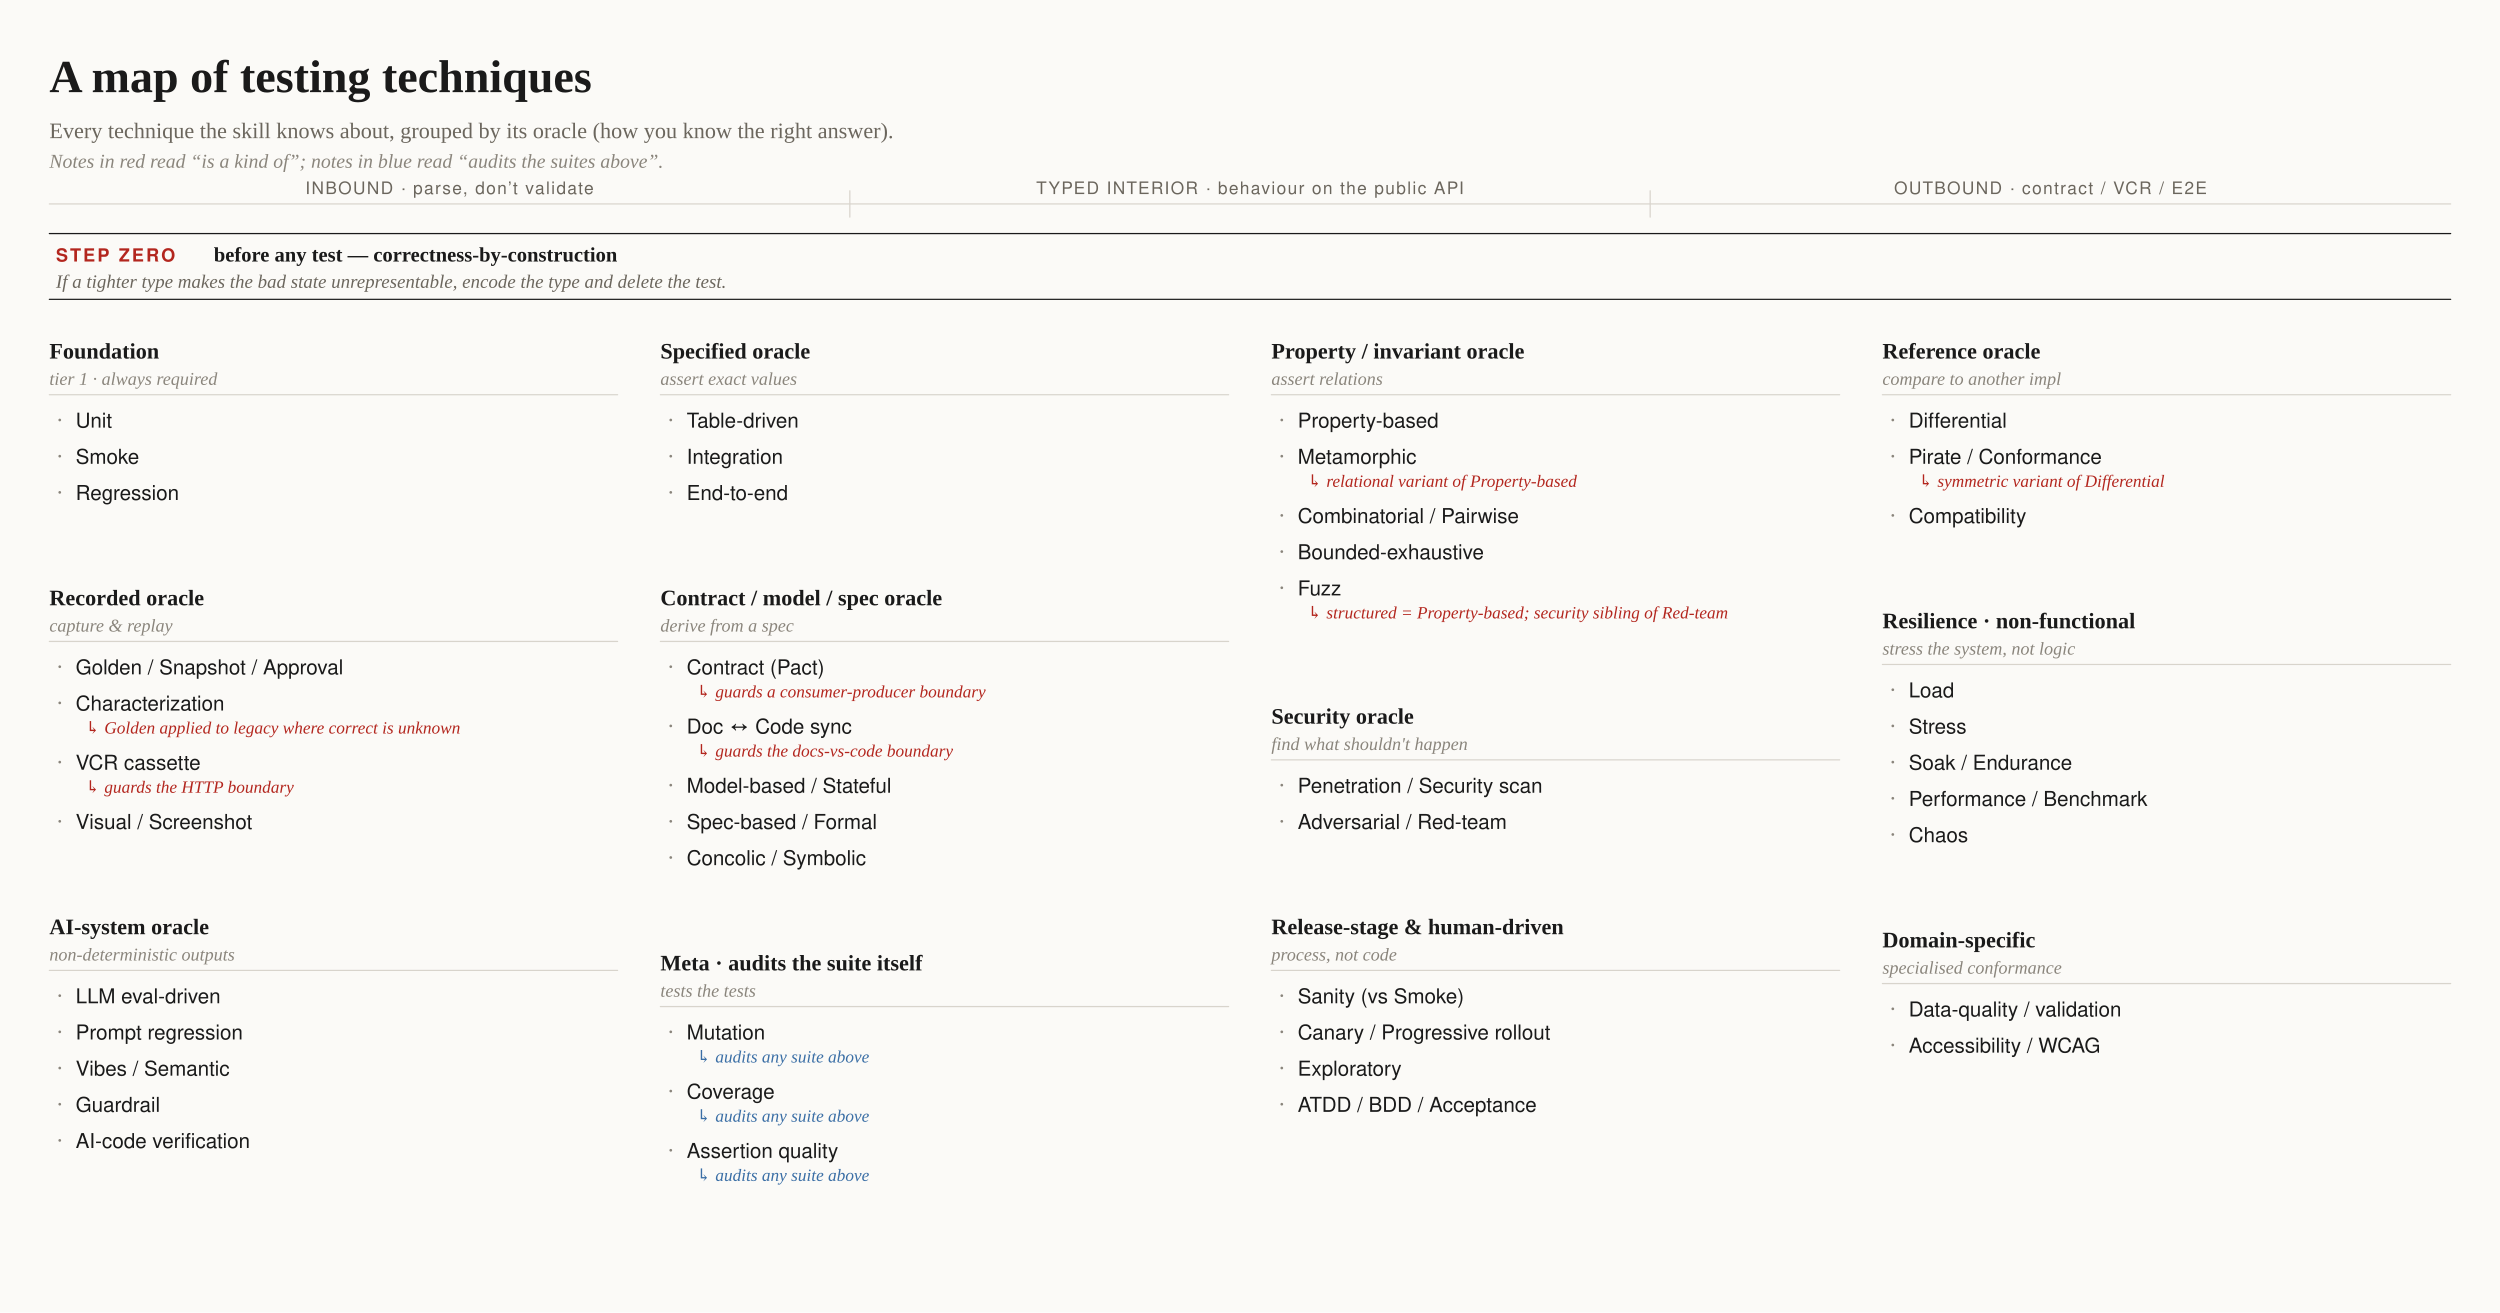
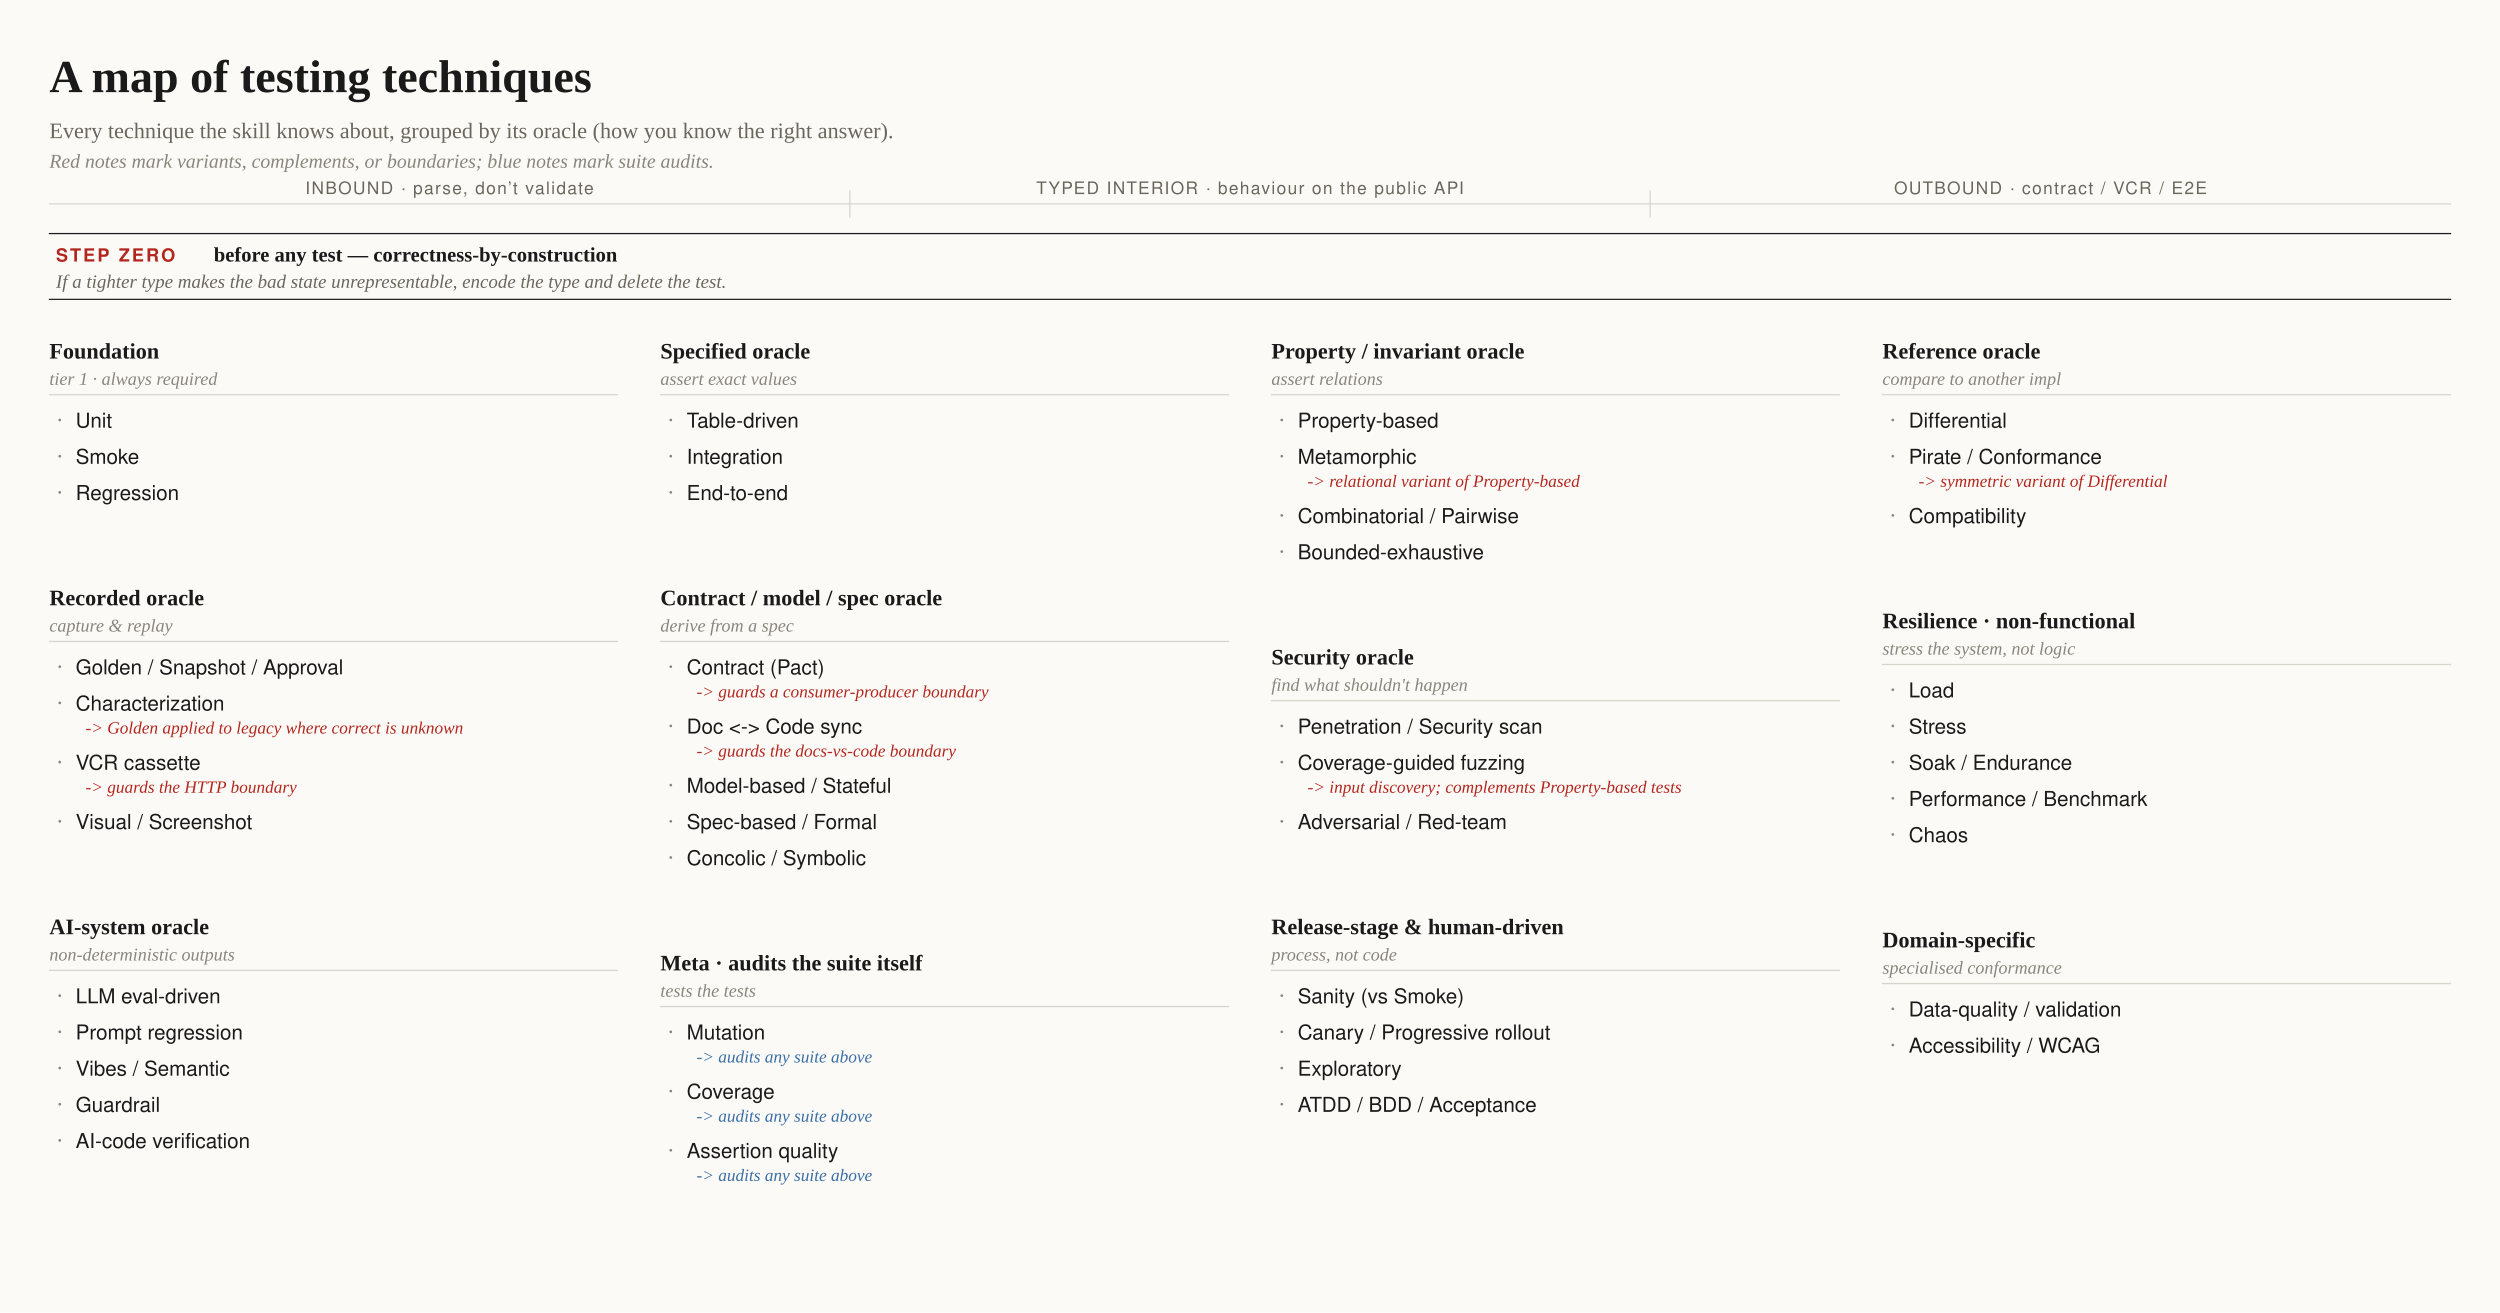
<svg xmlns="http://www.w3.org/2000/svg" width="1520" height="798" viewBox="0 0 1520 798">
  <rect width="1520" height="798" fill="#fbfaf7" />
  <text x="30.0" y="56.0" font-size="28" font-family="Georgia, 'Times New Roman', serif" font-weight="700" fill="#1a1a1a" text-anchor="start">A map of testing techniques</text>
  <text x="30.0" y="84.0" font-size="13.5" font-family="Georgia, 'Times New Roman', serif" font-weight="400" fill="#6b665d" text-anchor="start">Every technique the skill knows about, grouped by its oracle (how you know the right answer).</text>
-   <text x="30.0" y="102.0" font-size="12" font-family="Georgia, 'Times New Roman', serif" font-weight="400" fill="#8a857c" text-anchor="start" font-style="italic">Notes in red read “is a kind of”;  notes in blue read “audits the suites above”.</text>
+   <text x="30.0" y="102.0" font-size="12" font-family="Georgia, 'Times New Roman', serif" font-weight="400" fill="#8a857c" text-anchor="start" font-style="italic">Red notes mark variants, complements, or boundaries;  blue notes mark suite audits.</text>
  <line x1="30.0" y1="124.0" x2="1490.0" y2="124.0" stroke="#d8d4cc" stroke-width="0.75" stroke-linecap="round" />
  <text x="273.3" y="118.0" font-size="10.5" font-family="-apple-system, 'Segoe UI', Helvetica, Arial, sans-serif" font-weight="400" fill="#6b665d" text-anchor="middle" letter-spacing="0.08em">INBOUND  ·  parse, don’t validate</text>
  <line x1="516.7" y1="116.0" x2="516.7" y2="132.0" stroke="#d8d4cc" stroke-width="0.75" stroke-linecap="round" />
  <text x="760.0" y="118.0" font-size="10.5" font-family="-apple-system, 'Segoe UI', Helvetica, Arial, sans-serif" font-weight="400" fill="#6b665d" text-anchor="middle" letter-spacing="0.08em">TYPED INTERIOR  ·  behaviour on the public API</text>
  <line x1="1003.3" y1="116.0" x2="1003.3" y2="132.0" stroke="#d8d4cc" stroke-width="0.75" stroke-linecap="round" />
  <text x="1246.7" y="118.0" font-size="10.5" font-family="-apple-system, 'Segoe UI', Helvetica, Arial, sans-serif" font-weight="400" fill="#6b665d" text-anchor="middle" letter-spacing="0.08em">OUTBOUND  ·  contract / VCR / E2E</text>
  <line x1="30.0" y1="142.0" x2="1490.0" y2="142.0" stroke="#1a1a1a" stroke-width="0.75" stroke-linecap="round" />
  <line x1="30.0" y1="182.0" x2="1490.0" y2="182.0" stroke="#1a1a1a" stroke-width="0.75" stroke-linecap="round" />
  <text x="34.0" y="159.0" font-size="11" font-family="-apple-system, 'Segoe UI', Helvetica, Arial, sans-serif" font-weight="700" fill="#b3261e" text-anchor="start" letter-spacing="0.12em">STEP ZERO</text>
  <text x="130.0" y="159.0" font-size="12.5" font-family="Georgia, 'Times New Roman', serif" font-weight="600" fill="#1a1a1a" text-anchor="start">before any test — correctness-by-construction</text>
  <text x="34.0" y="175.0" font-size="11.5" font-family="Georgia, 'Times New Roman', serif" font-weight="400" fill="#6b665d" text-anchor="start" font-style="italic">If a tighter type makes the bad state unrepresentable, encode the type and delete the test.</text>
  <text x="30.0" y="218.0" font-size="13.5" font-family="Georgia, 'Times New Roman', serif" font-weight="700" fill="#1a1a1a" text-anchor="start">Foundation</text>
  <text x="30.0" y="234.0" font-size="11" font-family="Georgia, 'Times New Roman', serif" font-weight="400" fill="#8a857c" text-anchor="start" font-style="italic">tier 1 · always required</text>
  <line x1="30.0" y1="240.0" x2="375.5" y2="240.0" stroke="#d8d4cc" stroke-width="0.75" stroke-linecap="round" />
  <text x="34.0" y="260.0" font-size="14" font-family="Georgia, 'Times New Roman', serif" font-weight="400" fill="#8a857c" text-anchor="start">·</text>
  <text x="46.0" y="260.0" font-size="12.5" font-family="-apple-system, 'Segoe UI', Helvetica, Arial, sans-serif" font-weight="400" fill="#1a1a1a" text-anchor="start">Unit</text>
  <text x="34.0" y="282.0" font-size="14" font-family="Georgia, 'Times New Roman', serif" font-weight="400" fill="#8a857c" text-anchor="start">·</text>
  <text x="46.0" y="282.0" font-size="12.5" font-family="-apple-system, 'Segoe UI', Helvetica, Arial, sans-serif" font-weight="400" fill="#1a1a1a" text-anchor="start">Smoke</text>
  <text x="34.0" y="304.0" font-size="14" font-family="Georgia, 'Times New Roman', serif" font-weight="400" fill="#8a857c" text-anchor="start">·</text>
  <text x="46.0" y="304.0" font-size="12.5" font-family="-apple-system, 'Segoe UI', Helvetica, Arial, sans-serif" font-weight="400" fill="#1a1a1a" text-anchor="start">Regression</text>
  <text x="401.5" y="218.0" font-size="13.5" font-family="Georgia, 'Times New Roman', serif" font-weight="700" fill="#1a1a1a" text-anchor="start">Specified oracle</text>
  <text x="401.5" y="234.0" font-size="11" font-family="Georgia, 'Times New Roman', serif" font-weight="400" fill="#8a857c" text-anchor="start" font-style="italic">assert exact values</text>
  <line x1="401.5" y1="240.0" x2="747.0" y2="240.0" stroke="#d8d4cc" stroke-width="0.75" stroke-linecap="round" />
  <text x="405.5" y="260.0" font-size="14" font-family="Georgia, 'Times New Roman', serif" font-weight="400" fill="#8a857c" text-anchor="start">·</text>
  <text x="417.5" y="260.0" font-size="12.5" font-family="-apple-system, 'Segoe UI', Helvetica, Arial, sans-serif" font-weight="400" fill="#1a1a1a" text-anchor="start">Table-driven</text>
  <text x="405.5" y="282.0" font-size="14" font-family="Georgia, 'Times New Roman', serif" font-weight="400" fill="#8a857c" text-anchor="start">·</text>
  <text x="417.5" y="282.0" font-size="12.5" font-family="-apple-system, 'Segoe UI', Helvetica, Arial, sans-serif" font-weight="400" fill="#1a1a1a" text-anchor="start">Integration</text>
  <text x="405.5" y="304.0" font-size="14" font-family="Georgia, 'Times New Roman', serif" font-weight="400" fill="#8a857c" text-anchor="start">·</text>
  <text x="417.5" y="304.0" font-size="12.5" font-family="-apple-system, 'Segoe UI', Helvetica, Arial, sans-serif" font-weight="400" fill="#1a1a1a" text-anchor="start">End-to-end</text>
  <text x="773.0" y="218.0" font-size="13.5" font-family="Georgia, 'Times New Roman', serif" font-weight="700" fill="#1a1a1a" text-anchor="start">Property / invariant oracle</text>
  <text x="773.0" y="234.0" font-size="11" font-family="Georgia, 'Times New Roman', serif" font-weight="400" fill="#8a857c" text-anchor="start" font-style="italic">assert relations</text>
  <line x1="773.0" y1="240.0" x2="1118.5" y2="240.0" stroke="#d8d4cc" stroke-width="0.75" stroke-linecap="round" />
  <text x="777.0" y="260.0" font-size="14" font-family="Georgia, 'Times New Roman', serif" font-weight="400" fill="#8a857c" text-anchor="start">·</text>
  <text x="789.0" y="260.0" font-size="12.5" font-family="-apple-system, 'Segoe UI', Helvetica, Arial, sans-serif" font-weight="400" fill="#1a1a1a" text-anchor="start">Property-based</text>
  <text x="777.0" y="282.0" font-size="14" font-family="Georgia, 'Times New Roman', serif" font-weight="400" fill="#8a857c" text-anchor="start">·</text>
  <text x="789.0" y="282.0" font-size="12.5" font-family="-apple-system, 'Segoe UI', Helvetica, Arial, sans-serif" font-weight="400" fill="#1a1a1a" text-anchor="start">Metamorphic</text>
-   <text x="795.0" y="296.0" font-size="10.5" font-family="Georgia, 'Times New Roman', serif" font-weight="400" fill="#b3261e" text-anchor="start" font-style="italic">↳ relational variant of Property-based</text>
+   <text x="795.0" y="296.0" font-size="10.5" font-family="Georgia, 'Times New Roman', serif" font-weight="400" fill="#b3261e" text-anchor="start" font-style="italic">-&gt; relational variant of Property-based</text>
  <text x="777.0" y="318.0" font-size="14" font-family="Georgia, 'Times New Roman', serif" font-weight="400" fill="#8a857c" text-anchor="start">·</text>
  <text x="789.0" y="318.0" font-size="12.5" font-family="-apple-system, 'Segoe UI', Helvetica, Arial, sans-serif" font-weight="400" fill="#1a1a1a" text-anchor="start">Combinatorial / Pairwise</text>
  <text x="777.0" y="340.0" font-size="14" font-family="Georgia, 'Times New Roman', serif" font-weight="400" fill="#8a857c" text-anchor="start">·</text>
  <text x="789.0" y="340.0" font-size="12.5" font-family="-apple-system, 'Segoe UI', Helvetica, Arial, sans-serif" font-weight="400" fill="#1a1a1a" text-anchor="start">Bounded-exhaustive</text>
-   <text x="777.0" y="362.0" font-size="14" font-family="Georgia, 'Times New Roman', serif" font-weight="400" fill="#8a857c" text-anchor="start">·</text>
-   <text x="789.0" y="362.0" font-size="12.5" font-family="-apple-system, 'Segoe UI', Helvetica, Arial, sans-serif" font-weight="400" fill="#1a1a1a" text-anchor="start">Fuzz</text>
-   <text x="795.0" y="376.0" font-size="10.5" font-family="Georgia, 'Times New Roman', serif" font-weight="400" fill="#b3261e" text-anchor="start" font-style="italic">↳ structured = Property-based; security sibling of Red-team</text>
  <text x="1144.5" y="218.0" font-size="13.5" font-family="Georgia, 'Times New Roman', serif" font-weight="700" fill="#1a1a1a" text-anchor="start">Reference oracle</text>
  <text x="1144.5" y="234.0" font-size="11" font-family="Georgia, 'Times New Roman', serif" font-weight="400" fill="#8a857c" text-anchor="start" font-style="italic">compare to another impl</text>
  <line x1="1144.5" y1="240.0" x2="1490.0" y2="240.0" stroke="#d8d4cc" stroke-width="0.75" stroke-linecap="round" />
  <text x="1148.5" y="260.0" font-size="14" font-family="Georgia, 'Times New Roman', serif" font-weight="400" fill="#8a857c" text-anchor="start">·</text>
  <text x="1160.5" y="260.0" font-size="12.5" font-family="-apple-system, 'Segoe UI', Helvetica, Arial, sans-serif" font-weight="400" fill="#1a1a1a" text-anchor="start">Differential</text>
  <text x="1148.5" y="282.0" font-size="14" font-family="Georgia, 'Times New Roman', serif" font-weight="400" fill="#8a857c" text-anchor="start">·</text>
  <text x="1160.5" y="282.0" font-size="12.5" font-family="-apple-system, 'Segoe UI', Helvetica, Arial, sans-serif" font-weight="400" fill="#1a1a1a" text-anchor="start">Pirate / Conformance</text>
-   <text x="1166.5" y="296.0" font-size="10.5" font-family="Georgia, 'Times New Roman', serif" font-weight="400" fill="#b3261e" text-anchor="start" font-style="italic">↳ symmetric variant of Differential</text>
+   <text x="1166.5" y="296.0" font-size="10.5" font-family="Georgia, 'Times New Roman', serif" font-weight="400" fill="#b3261e" text-anchor="start" font-style="italic">-&gt; symmetric variant of Differential</text>
  <text x="1148.5" y="318.0" font-size="14" font-family="Georgia, 'Times New Roman', serif" font-weight="400" fill="#8a857c" text-anchor="start">·</text>
  <text x="1160.5" y="318.0" font-size="12.5" font-family="-apple-system, 'Segoe UI', Helvetica, Arial, sans-serif" font-weight="400" fill="#1a1a1a" text-anchor="start">Compatibility</text>
  <text x="30.0" y="368.0" font-size="13.5" font-family="Georgia, 'Times New Roman', serif" font-weight="700" fill="#1a1a1a" text-anchor="start">Recorded oracle</text>
  <text x="30.0" y="384.0" font-size="11" font-family="Georgia, 'Times New Roman', serif" font-weight="400" fill="#8a857c" text-anchor="start" font-style="italic">capture &amp; replay</text>
  <line x1="30.0" y1="390.0" x2="375.5" y2="390.0" stroke="#d8d4cc" stroke-width="0.75" stroke-linecap="round" />
  <text x="34.0" y="410.0" font-size="14" font-family="Georgia, 'Times New Roman', serif" font-weight="400" fill="#8a857c" text-anchor="start">·</text>
  <text x="46.0" y="410.0" font-size="12.5" font-family="-apple-system, 'Segoe UI', Helvetica, Arial, sans-serif" font-weight="400" fill="#1a1a1a" text-anchor="start">Golden / Snapshot / Approval</text>
  <text x="34.0" y="432.0" font-size="14" font-family="Georgia, 'Times New Roman', serif" font-weight="400" fill="#8a857c" text-anchor="start">·</text>
  <text x="46.0" y="432.0" font-size="12.5" font-family="-apple-system, 'Segoe UI', Helvetica, Arial, sans-serif" font-weight="400" fill="#1a1a1a" text-anchor="start">Characterization</text>
-   <text x="52.0" y="446.0" font-size="10.5" font-family="Georgia, 'Times New Roman', serif" font-weight="400" fill="#b3261e" text-anchor="start" font-style="italic">↳ Golden applied to legacy where correct is unknown</text>
+   <text x="52.0" y="446.0" font-size="10.5" font-family="Georgia, 'Times New Roman', serif" font-weight="400" fill="#b3261e" text-anchor="start" font-style="italic">-&gt; Golden applied to legacy where correct is unknown</text>
  <text x="34.0" y="468.0" font-size="14" font-family="Georgia, 'Times New Roman', serif" font-weight="400" fill="#8a857c" text-anchor="start">·</text>
  <text x="46.0" y="468.0" font-size="12.5" font-family="-apple-system, 'Segoe UI', Helvetica, Arial, sans-serif" font-weight="400" fill="#1a1a1a" text-anchor="start">VCR cassette</text>
-   <text x="52.0" y="482.0" font-size="10.5" font-family="Georgia, 'Times New Roman', serif" font-weight="400" fill="#b3261e" text-anchor="start" font-style="italic">↳ guards the HTTP boundary</text>
+   <text x="52.0" y="482.0" font-size="10.5" font-family="Georgia, 'Times New Roman', serif" font-weight="400" fill="#b3261e" text-anchor="start" font-style="italic">-&gt; guards the HTTP boundary</text>
  <text x="34.0" y="504.0" font-size="14" font-family="Georgia, 'Times New Roman', serif" font-weight="400" fill="#8a857c" text-anchor="start">·</text>
  <text x="46.0" y="504.0" font-size="12.5" font-family="-apple-system, 'Segoe UI', Helvetica, Arial, sans-serif" font-weight="400" fill="#1a1a1a" text-anchor="start">Visual / Screenshot</text>
  <text x="401.5" y="368.0" font-size="13.5" font-family="Georgia, 'Times New Roman', serif" font-weight="700" fill="#1a1a1a" text-anchor="start">Contract / model / spec oracle</text>
  <text x="401.5" y="384.0" font-size="11" font-family="Georgia, 'Times New Roman', serif" font-weight="400" fill="#8a857c" text-anchor="start" font-style="italic">derive from a spec</text>
  <line x1="401.5" y1="390.0" x2="747.0" y2="390.0" stroke="#d8d4cc" stroke-width="0.75" stroke-linecap="round" />
  <text x="405.5" y="410.0" font-size="14" font-family="Georgia, 'Times New Roman', serif" font-weight="400" fill="#8a857c" text-anchor="start">·</text>
  <text x="417.5" y="410.0" font-size="12.5" font-family="-apple-system, 'Segoe UI', Helvetica, Arial, sans-serif" font-weight="400" fill="#1a1a1a" text-anchor="start">Contract (Pact)</text>
-   <text x="423.5" y="424.0" font-size="10.5" font-family="Georgia, 'Times New Roman', serif" font-weight="400" fill="#b3261e" text-anchor="start" font-style="italic">↳ guards a consumer-producer boundary</text>
+   <text x="423.5" y="424.0" font-size="10.5" font-family="Georgia, 'Times New Roman', serif" font-weight="400" fill="#b3261e" text-anchor="start" font-style="italic">-&gt; guards a consumer-producer boundary</text>
  <text x="405.5" y="446.0" font-size="14" font-family="Georgia, 'Times New Roman', serif" font-weight="400" fill="#8a857c" text-anchor="start">·</text>
-   <text x="417.5" y="446.0" font-size="12.5" font-family="-apple-system, 'Segoe UI', Helvetica, Arial, sans-serif" font-weight="400" fill="#1a1a1a" text-anchor="start">Doc ↔ Code sync</text>
-   <text x="423.5" y="460.0" font-size="10.5" font-family="Georgia, 'Times New Roman', serif" font-weight="400" fill="#b3261e" text-anchor="start" font-style="italic">↳ guards the docs-vs-code boundary</text>
+   <text x="417.5" y="446.0" font-size="12.5" font-family="-apple-system, 'Segoe UI', Helvetica, Arial, sans-serif" font-weight="400" fill="#1a1a1a" text-anchor="start">Doc &lt;-&gt; Code sync</text>
+   <text x="423.5" y="460.0" font-size="10.5" font-family="Georgia, 'Times New Roman', serif" font-weight="400" fill="#b3261e" text-anchor="start" font-style="italic">-&gt; guards the docs-vs-code boundary</text>
  <text x="405.5" y="482.0" font-size="14" font-family="Georgia, 'Times New Roman', serif" font-weight="400" fill="#8a857c" text-anchor="start">·</text>
  <text x="417.5" y="482.0" font-size="12.5" font-family="-apple-system, 'Segoe UI', Helvetica, Arial, sans-serif" font-weight="400" fill="#1a1a1a" text-anchor="start">Model-based / Stateful</text>
  <text x="405.5" y="504.0" font-size="14" font-family="Georgia, 'Times New Roman', serif" font-weight="400" fill="#8a857c" text-anchor="start">·</text>
  <text x="417.5" y="504.0" font-size="12.5" font-family="-apple-system, 'Segoe UI', Helvetica, Arial, sans-serif" font-weight="400" fill="#1a1a1a" text-anchor="start">Spec-based / Formal</text>
  <text x="405.5" y="526.0" font-size="14" font-family="Georgia, 'Times New Roman', serif" font-weight="400" fill="#8a857c" text-anchor="start">·</text>
  <text x="417.5" y="526.0" font-size="12.5" font-family="-apple-system, 'Segoe UI', Helvetica, Arial, sans-serif" font-weight="400" fill="#1a1a1a" text-anchor="start">Concolic / Symbolic</text>
  <text x="1144.5" y="382.0" font-size="13.5" font-family="Georgia, 'Times New Roman', serif" font-weight="700" fill="#1a1a1a" text-anchor="start">Resilience · non-functional</text>
  <text x="1144.5" y="398.0" font-size="11" font-family="Georgia, 'Times New Roman', serif" font-weight="400" fill="#8a857c" text-anchor="start" font-style="italic">stress the system, not logic</text>
  <line x1="1144.5" y1="404.0" x2="1490.0" y2="404.0" stroke="#d8d4cc" stroke-width="0.75" stroke-linecap="round" />
  <text x="1148.5" y="424.0" font-size="14" font-family="Georgia, 'Times New Roman', serif" font-weight="400" fill="#8a857c" text-anchor="start">·</text>
  <text x="1160.5" y="424.0" font-size="12.5" font-family="-apple-system, 'Segoe UI', Helvetica, Arial, sans-serif" font-weight="400" fill="#1a1a1a" text-anchor="start">Load</text>
  <text x="1148.5" y="446.0" font-size="14" font-family="Georgia, 'Times New Roman', serif" font-weight="400" fill="#8a857c" text-anchor="start">·</text>
  <text x="1160.5" y="446.0" font-size="12.5" font-family="-apple-system, 'Segoe UI', Helvetica, Arial, sans-serif" font-weight="400" fill="#1a1a1a" text-anchor="start">Stress</text>
  <text x="1148.5" y="468.0" font-size="14" font-family="Georgia, 'Times New Roman', serif" font-weight="400" fill="#8a857c" text-anchor="start">·</text>
  <text x="1160.5" y="468.0" font-size="12.5" font-family="-apple-system, 'Segoe UI', Helvetica, Arial, sans-serif" font-weight="400" fill="#1a1a1a" text-anchor="start">Soak / Endurance</text>
  <text x="1148.5" y="490.0" font-size="14" font-family="Georgia, 'Times New Roman', serif" font-weight="400" fill="#8a857c" text-anchor="start">·</text>
  <text x="1160.5" y="490.0" font-size="12.5" font-family="-apple-system, 'Segoe UI', Helvetica, Arial, sans-serif" font-weight="400" fill="#1a1a1a" text-anchor="start">Performance / Benchmark</text>
  <text x="1148.5" y="512.0" font-size="14" font-family="Georgia, 'Times New Roman', serif" font-weight="400" fill="#8a857c" text-anchor="start">·</text>
  <text x="1160.5" y="512.0" font-size="12.5" font-family="-apple-system, 'Segoe UI', Helvetica, Arial, sans-serif" font-weight="400" fill="#1a1a1a" text-anchor="start">Chaos</text>
-   <text x="773.0" y="440.0" font-size="13.5" font-family="Georgia, 'Times New Roman', serif" font-weight="700" fill="#1a1a1a" text-anchor="start">Security oracle</text>
-   <text x="773.0" y="456.0" font-size="11" font-family="Georgia, 'Times New Roman', serif" font-weight="400" fill="#8a857c" text-anchor="start" font-style="italic">find what shouldn't happen</text>
-   <line x1="773.0" y1="462.0" x2="1118.5" y2="462.0" stroke="#d8d4cc" stroke-width="0.75" stroke-linecap="round" />
-   <text x="777.0" y="482.0" font-size="14" font-family="Georgia, 'Times New Roman', serif" font-weight="400" fill="#8a857c" text-anchor="start">·</text>
-   <text x="789.0" y="482.0" font-size="12.5" font-family="-apple-system, 'Segoe UI', Helvetica, Arial, sans-serif" font-weight="400" fill="#1a1a1a" text-anchor="start">Penetration / Security scan</text>
+   <text x="773.0" y="404.0" font-size="13.5" font-family="Georgia, 'Times New Roman', serif" font-weight="700" fill="#1a1a1a" text-anchor="start">Security oracle</text>
+   <text x="773.0" y="420.0" font-size="11" font-family="Georgia, 'Times New Roman', serif" font-weight="400" fill="#8a857c" text-anchor="start" font-style="italic">find what shouldn't happen</text>
+   <line x1="773.0" y1="426.0" x2="1118.5" y2="426.0" stroke="#d8d4cc" stroke-width="0.75" stroke-linecap="round" />
+   <text x="777.0" y="446.0" font-size="14" font-family="Georgia, 'Times New Roman', serif" font-weight="400" fill="#8a857c" text-anchor="start">·</text>
+   <text x="789.0" y="446.0" font-size="12.5" font-family="-apple-system, 'Segoe UI', Helvetica, Arial, sans-serif" font-weight="400" fill="#1a1a1a" text-anchor="start">Penetration / Security scan</text>
+   <text x="777.0" y="468.0" font-size="14" font-family="Georgia, 'Times New Roman', serif" font-weight="400" fill="#8a857c" text-anchor="start">·</text>
+   <text x="789.0" y="468.0" font-size="12.5" font-family="-apple-system, 'Segoe UI', Helvetica, Arial, sans-serif" font-weight="400" fill="#1a1a1a" text-anchor="start">Coverage-guided fuzzing</text>
+   <text x="795.0" y="482.0" font-size="10.5" font-family="Georgia, 'Times New Roman', serif" font-weight="400" fill="#b3261e" text-anchor="start" font-style="italic">-&gt; input discovery; complements Property-based tests</text>
  <text x="777.0" y="504.0" font-size="14" font-family="Georgia, 'Times New Roman', serif" font-weight="400" fill="#8a857c" text-anchor="start">·</text>
  <text x="789.0" y="504.0" font-size="12.5" font-family="-apple-system, 'Segoe UI', Helvetica, Arial, sans-serif" font-weight="400" fill="#1a1a1a" text-anchor="start">Adversarial / Red-team</text>
  <text x="30.0" y="568.0" font-size="13.5" font-family="Georgia, 'Times New Roman', serif" font-weight="700" fill="#1a1a1a" text-anchor="start">AI-system oracle</text>
  <text x="30.0" y="584.0" font-size="11" font-family="Georgia, 'Times New Roman', serif" font-weight="400" fill="#8a857c" text-anchor="start" font-style="italic">non-deterministic outputs</text>
  <line x1="30.0" y1="590.0" x2="375.5" y2="590.0" stroke="#d8d4cc" stroke-width="0.75" stroke-linecap="round" />
  <text x="34.0" y="610.0" font-size="14" font-family="Georgia, 'Times New Roman', serif" font-weight="400" fill="#8a857c" text-anchor="start">·</text>
  <text x="46.0" y="610.0" font-size="12.5" font-family="-apple-system, 'Segoe UI', Helvetica, Arial, sans-serif" font-weight="400" fill="#1a1a1a" text-anchor="start">LLM eval-driven</text>
  <text x="34.0" y="632.0" font-size="14" font-family="Georgia, 'Times New Roman', serif" font-weight="400" fill="#8a857c" text-anchor="start">·</text>
  <text x="46.0" y="632.0" font-size="12.5" font-family="-apple-system, 'Segoe UI', Helvetica, Arial, sans-serif" font-weight="400" fill="#1a1a1a" text-anchor="start">Prompt regression</text>
  <text x="34.0" y="654.0" font-size="14" font-family="Georgia, 'Times New Roman', serif" font-weight="400" fill="#8a857c" text-anchor="start">·</text>
  <text x="46.0" y="654.0" font-size="12.5" font-family="-apple-system, 'Segoe UI', Helvetica, Arial, sans-serif" font-weight="400" fill="#1a1a1a" text-anchor="start">Vibes / Semantic</text>
  <text x="34.0" y="676.0" font-size="14" font-family="Georgia, 'Times New Roman', serif" font-weight="400" fill="#8a857c" text-anchor="start">·</text>
  <text x="46.0" y="676.0" font-size="12.5" font-family="-apple-system, 'Segoe UI', Helvetica, Arial, sans-serif" font-weight="400" fill="#1a1a1a" text-anchor="start">Guardrail</text>
  <text x="34.0" y="698.0" font-size="14" font-family="Georgia, 'Times New Roman', serif" font-weight="400" fill="#8a857c" text-anchor="start">·</text>
  <text x="46.0" y="698.0" font-size="12.5" font-family="-apple-system, 'Segoe UI', Helvetica, Arial, sans-serif" font-weight="400" fill="#1a1a1a" text-anchor="start">AI-code verification</text>
  <text x="773.0" y="568.0" font-size="13.5" font-family="Georgia, 'Times New Roman', serif" font-weight="700" fill="#1a1a1a" text-anchor="start">Release-stage &amp; human-driven</text>
  <text x="773.0" y="584.0" font-size="11" font-family="Georgia, 'Times New Roman', serif" font-weight="400" fill="#8a857c" text-anchor="start" font-style="italic">process, not code</text>
  <line x1="773.0" y1="590.0" x2="1118.5" y2="590.0" stroke="#d8d4cc" stroke-width="0.75" stroke-linecap="round" />
  <text x="777.0" y="610.0" font-size="14" font-family="Georgia, 'Times New Roman', serif" font-weight="400" fill="#8a857c" text-anchor="start">·</text>
  <text x="789.0" y="610.0" font-size="12.5" font-family="-apple-system, 'Segoe UI', Helvetica, Arial, sans-serif" font-weight="400" fill="#1a1a1a" text-anchor="start">Sanity (vs Smoke)</text>
  <text x="777.0" y="632.0" font-size="14" font-family="Georgia, 'Times New Roman', serif" font-weight="400" fill="#8a857c" text-anchor="start">·</text>
  <text x="789.0" y="632.0" font-size="12.5" font-family="-apple-system, 'Segoe UI', Helvetica, Arial, sans-serif" font-weight="400" fill="#1a1a1a" text-anchor="start">Canary / Progressive rollout</text>
  <text x="777.0" y="654.0" font-size="14" font-family="Georgia, 'Times New Roman', serif" font-weight="400" fill="#8a857c" text-anchor="start">·</text>
  <text x="789.0" y="654.0" font-size="12.5" font-family="-apple-system, 'Segoe UI', Helvetica, Arial, sans-serif" font-weight="400" fill="#1a1a1a" text-anchor="start">Exploratory</text>
  <text x="777.0" y="676.0" font-size="14" font-family="Georgia, 'Times New Roman', serif" font-weight="400" fill="#8a857c" text-anchor="start">·</text>
  <text x="789.0" y="676.0" font-size="12.5" font-family="-apple-system, 'Segoe UI', Helvetica, Arial, sans-serif" font-weight="400" fill="#1a1a1a" text-anchor="start">ATDD / BDD / Acceptance</text>
  <text x="1144.5" y="576.0" font-size="13.5" font-family="Georgia, 'Times New Roman', serif" font-weight="700" fill="#1a1a1a" text-anchor="start">Domain-specific</text>
  <text x="1144.5" y="592.0" font-size="11" font-family="Georgia, 'Times New Roman', serif" font-weight="400" fill="#8a857c" text-anchor="start" font-style="italic">specialised conformance</text>
  <line x1="1144.5" y1="598.0" x2="1490.0" y2="598.0" stroke="#d8d4cc" stroke-width="0.75" stroke-linecap="round" />
  <text x="1148.5" y="618.0" font-size="14" font-family="Georgia, 'Times New Roman', serif" font-weight="400" fill="#8a857c" text-anchor="start">·</text>
  <text x="1160.5" y="618.0" font-size="12.5" font-family="-apple-system, 'Segoe UI', Helvetica, Arial, sans-serif" font-weight="400" fill="#1a1a1a" text-anchor="start">Data-quality / validation</text>
  <text x="1148.5" y="640.0" font-size="14" font-family="Georgia, 'Times New Roman', serif" font-weight="400" fill="#8a857c" text-anchor="start">·</text>
  <text x="1160.5" y="640.0" font-size="12.5" font-family="-apple-system, 'Segoe UI', Helvetica, Arial, sans-serif" font-weight="400" fill="#1a1a1a" text-anchor="start">Accessibility / WCAG</text>
  <text x="401.5" y="590.0" font-size="13.5" font-family="Georgia, 'Times New Roman', serif" font-weight="700" fill="#1a1a1a" text-anchor="start">Meta · audits the suite itself</text>
  <text x="401.5" y="606.0" font-size="11" font-family="Georgia, 'Times New Roman', serif" font-weight="400" fill="#8a857c" text-anchor="start" font-style="italic">tests the tests</text>
  <line x1="401.5" y1="612.0" x2="747.0" y2="612.0" stroke="#d8d4cc" stroke-width="0.75" stroke-linecap="round" />
  <text x="405.5" y="632.0" font-size="14" font-family="Georgia, 'Times New Roman', serif" font-weight="400" fill="#8a857c" text-anchor="start">·</text>
  <text x="417.5" y="632.0" font-size="12.5" font-family="-apple-system, 'Segoe UI', Helvetica, Arial, sans-serif" font-weight="400" fill="#1a1a1a" text-anchor="start">Mutation</text>
-   <text x="423.5" y="646.0" font-size="10.5" font-family="Georgia, 'Times New Roman', serif" font-weight="400" fill="#3a6ea5" text-anchor="start" font-style="italic">↳ audits any suite above</text>
+   <text x="423.5" y="646.0" font-size="10.5" font-family="Georgia, 'Times New Roman', serif" font-weight="400" fill="#3a6ea5" text-anchor="start" font-style="italic">-&gt; audits any suite above</text>
  <text x="405.5" y="668.0" font-size="14" font-family="Georgia, 'Times New Roman', serif" font-weight="400" fill="#8a857c" text-anchor="start">·</text>
  <text x="417.5" y="668.0" font-size="12.5" font-family="-apple-system, 'Segoe UI', Helvetica, Arial, sans-serif" font-weight="400" fill="#1a1a1a" text-anchor="start">Coverage</text>
-   <text x="423.5" y="682.0" font-size="10.5" font-family="Georgia, 'Times New Roman', serif" font-weight="400" fill="#3a6ea5" text-anchor="start" font-style="italic">↳ audits any suite above</text>
+   <text x="423.5" y="682.0" font-size="10.5" font-family="Georgia, 'Times New Roman', serif" font-weight="400" fill="#3a6ea5" text-anchor="start" font-style="italic">-&gt; audits any suite above</text>
  <text x="405.5" y="704.0" font-size="14" font-family="Georgia, 'Times New Roman', serif" font-weight="400" fill="#8a857c" text-anchor="start">·</text>
  <text x="417.5" y="704.0" font-size="12.5" font-family="-apple-system, 'Segoe UI', Helvetica, Arial, sans-serif" font-weight="400" fill="#1a1a1a" text-anchor="start">Assertion quality</text>
-   <text x="423.5" y="718.0" font-size="10.5" font-family="Georgia, 'Times New Roman', serif" font-weight="400" fill="#3a6ea5" text-anchor="start" font-style="italic">↳ audits any suite above</text>
+   <text x="423.5" y="718.0" font-size="10.5" font-family="Georgia, 'Times New Roman', serif" font-weight="400" fill="#3a6ea5" text-anchor="start" font-style="italic">-&gt; audits any suite above</text>
</svg>
